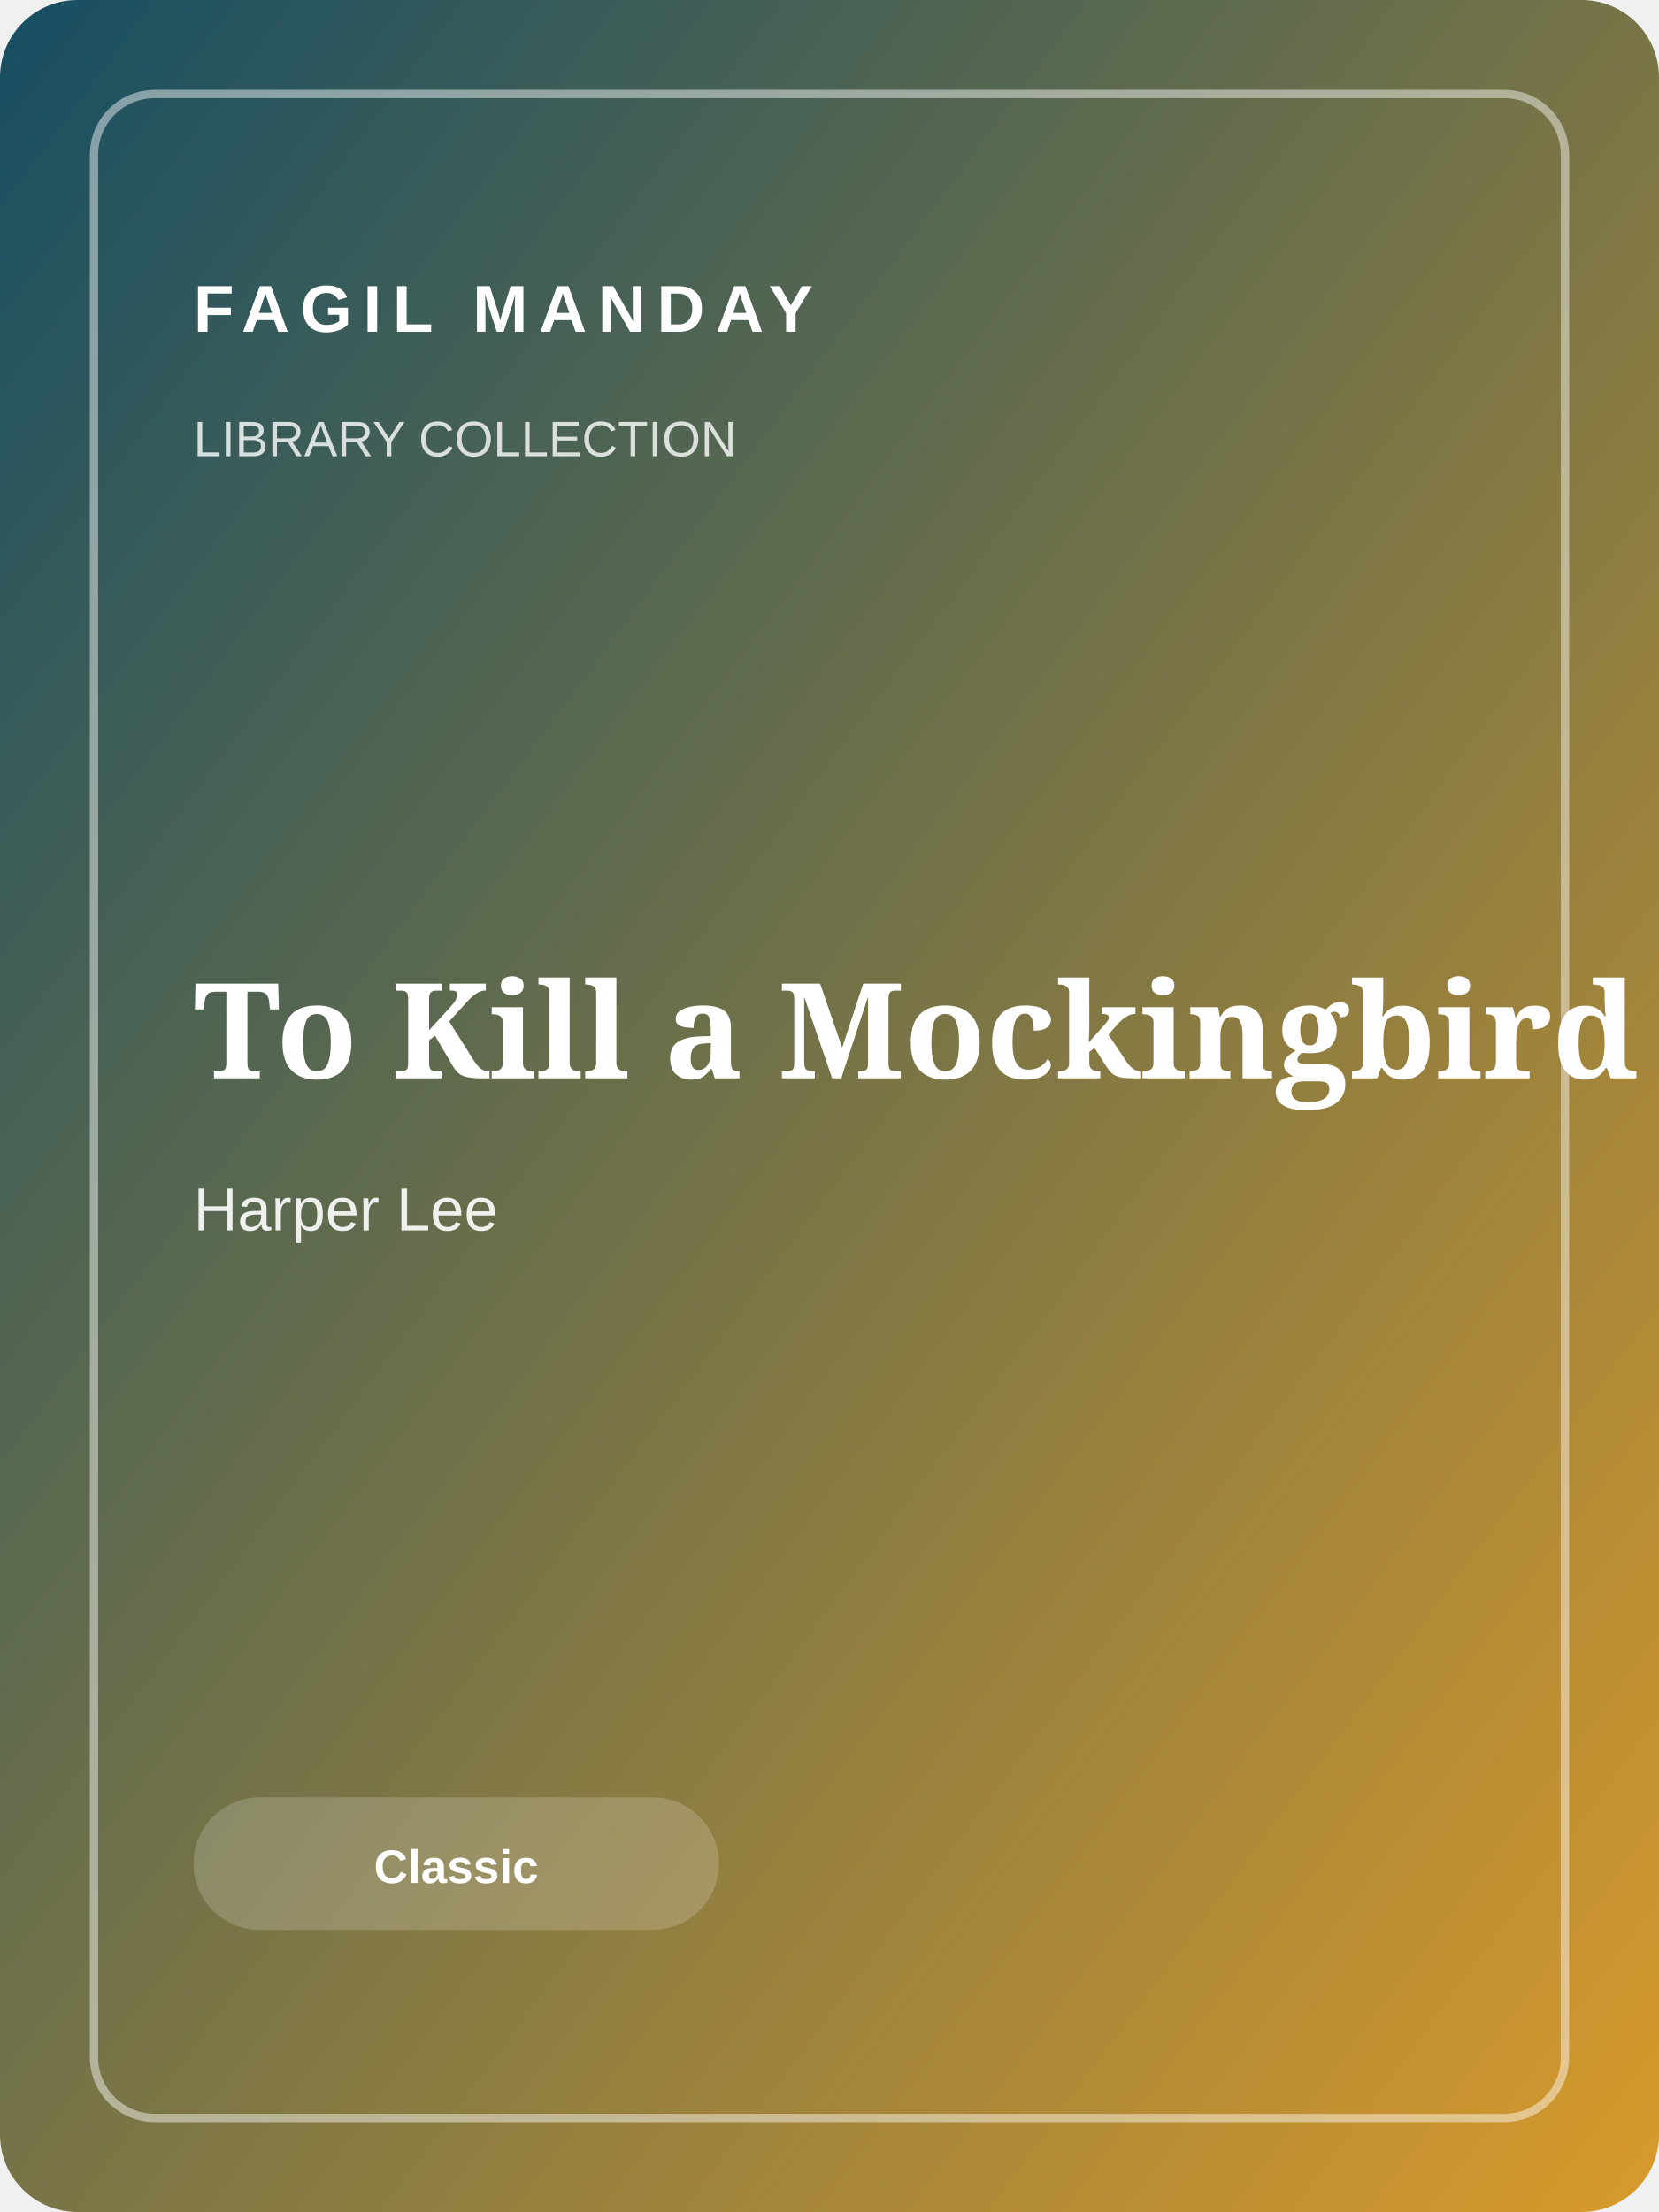
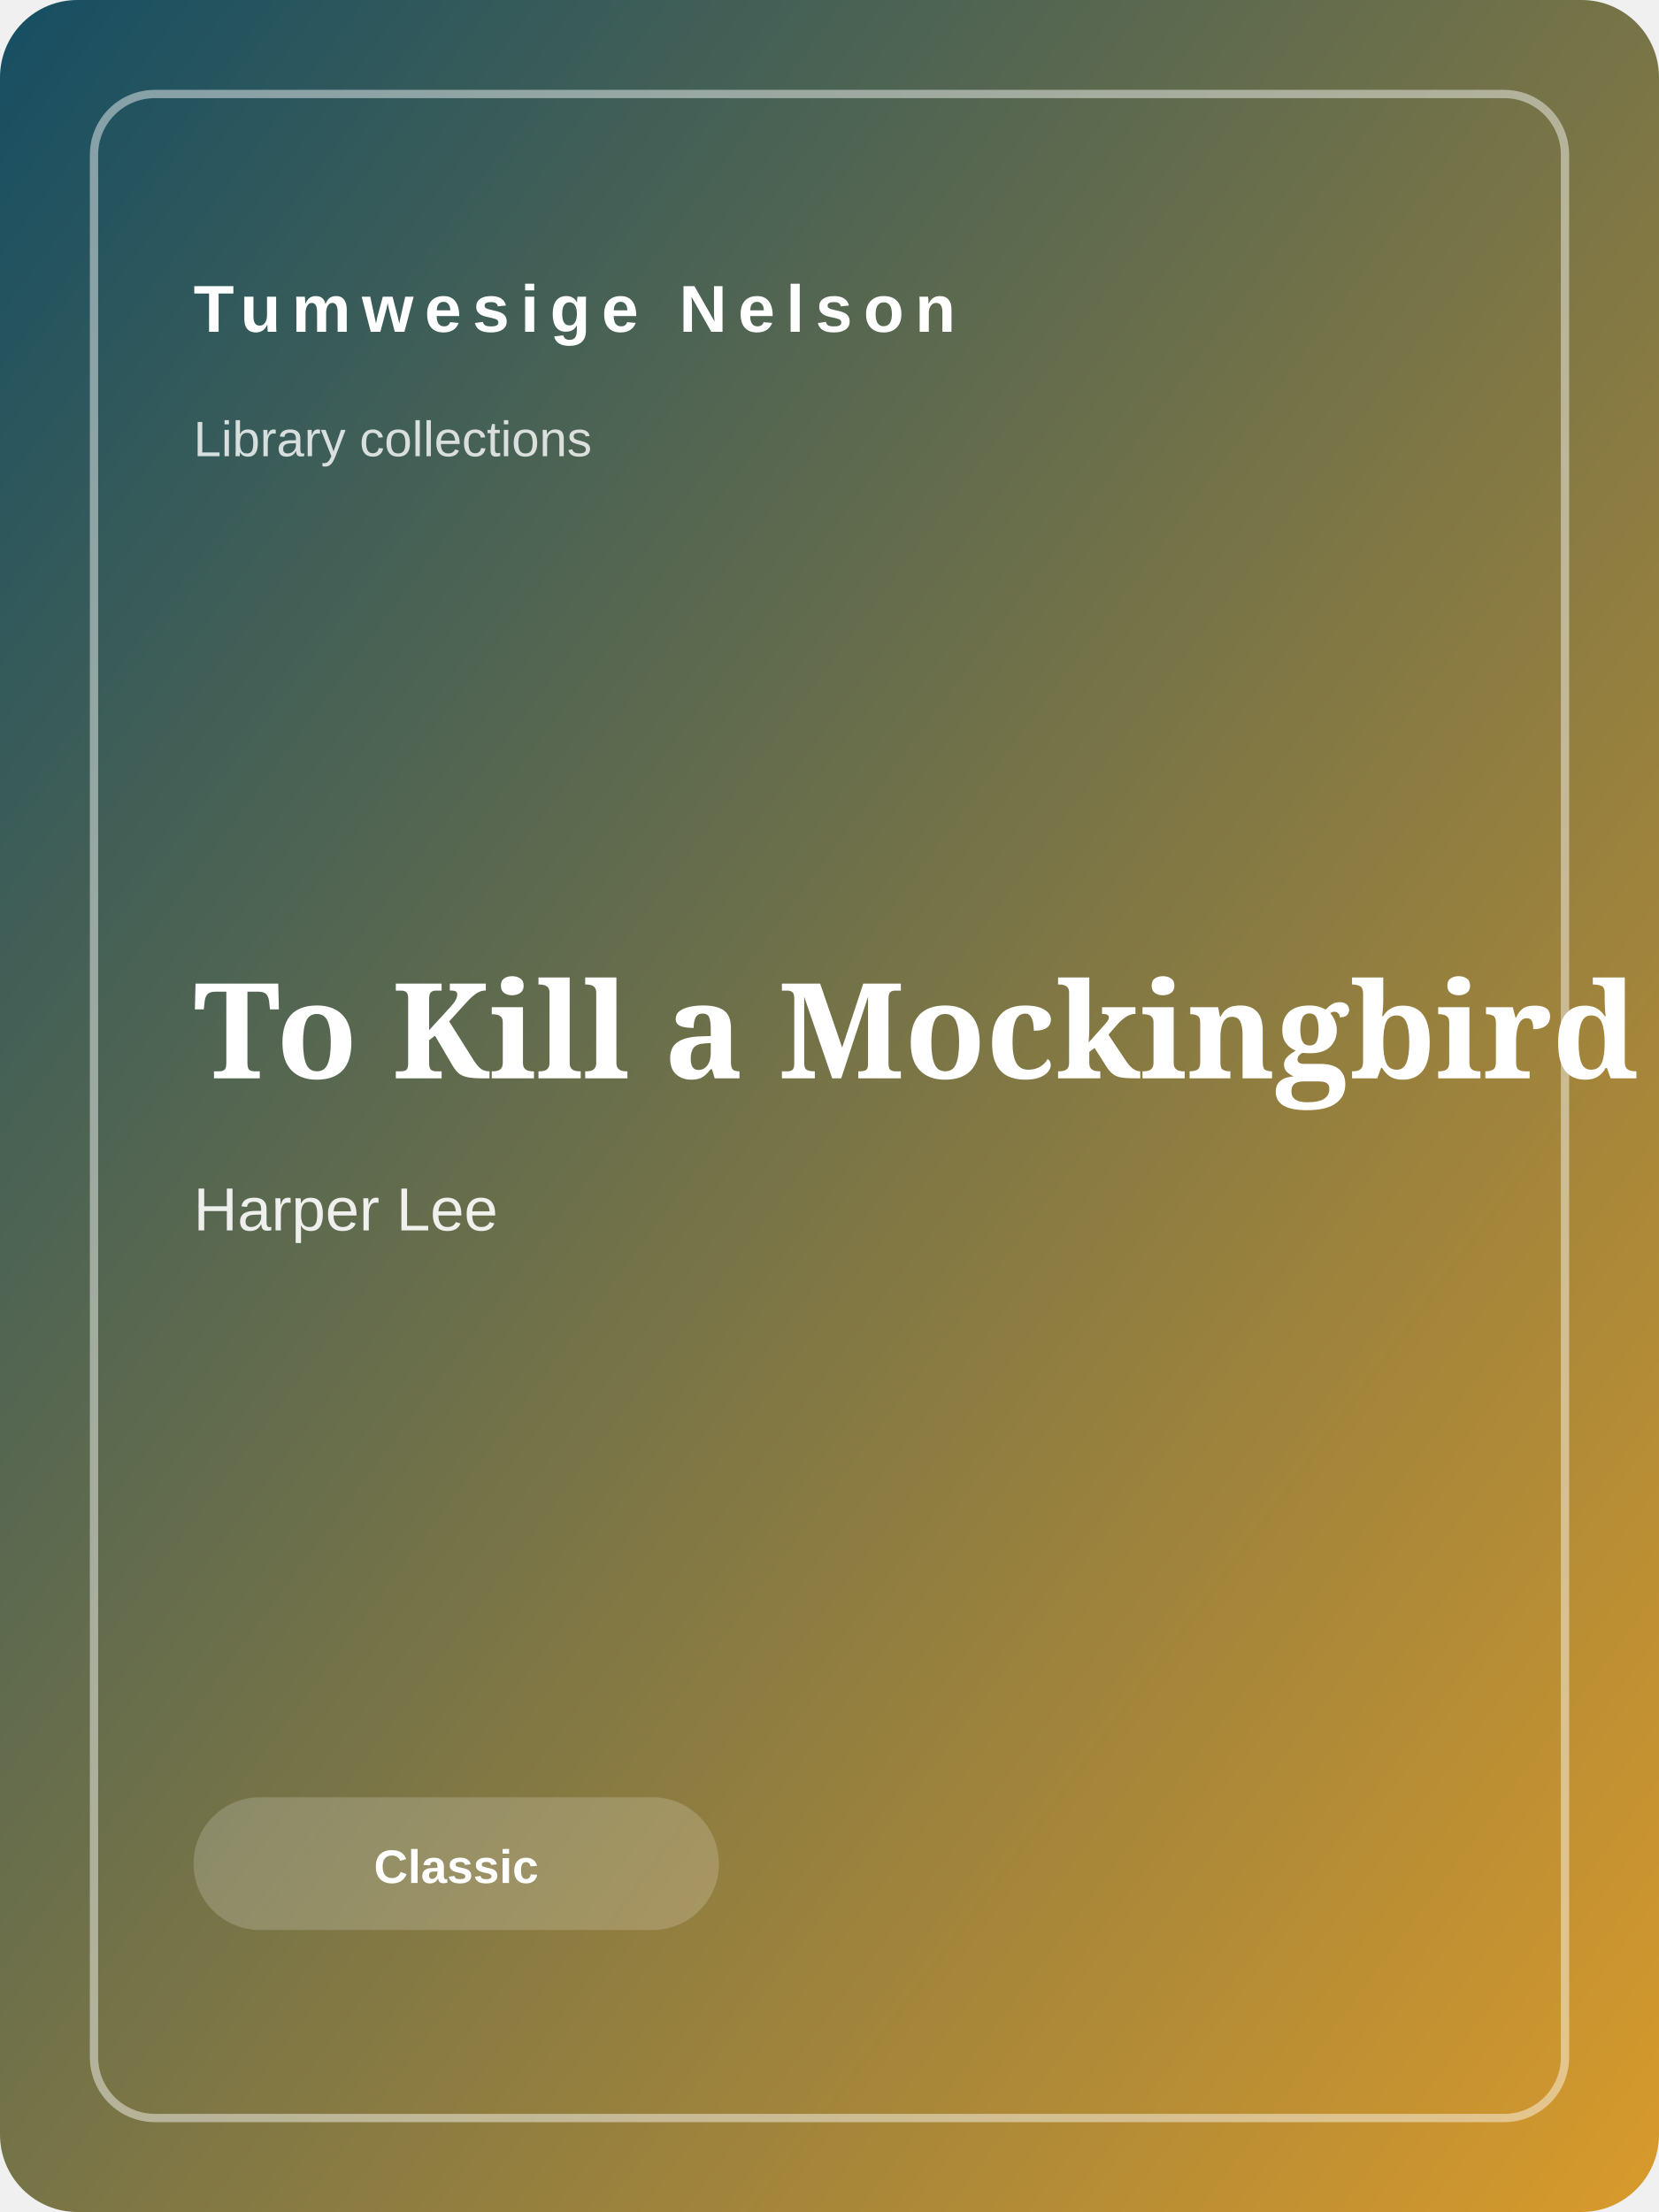
<svg xmlns="http://www.w3.org/2000/svg" viewBox="0 0 600 800">
  <defs>
    <linearGradient id="g" x1="0" y1="0" x2="1" y2="1">
      <stop stop-color="#164e63" />
      <stop offset="1" stop-color="#d99a2b" />
    </linearGradient>
  </defs>
  <rect width="600" height="800" rx="28" fill="url(#g)" />
  <rect x="34" y="34" width="532" height="732" rx="22" fill="none" stroke="#fff" stroke-opacity=".45" stroke-width="3" />
-   <text x="70" y="120" fill="#fff" font-family="Arial,sans-serif" font-size="24" font-weight="700" letter-spacing="4">FAGIL MANDAY</text>
-   <text x="70" y="165" fill="#fff" font-family="Arial,sans-serif" font-size="18" opacity=".8">LIBRARY COLLECTION</text>
+   <text x="70" y="120" fill="#fff" font-family="Arial,sans-serif" font-size="24" font-weight="700" letter-spacing="4">Tumwesige Nelson</text>
+   <text x="70" y="165" fill="#fff" font-family="Arial,sans-serif" font-size="18" opacity=".8">Library collections</text>
  <text x="70" y="390" fill="#fff" font-family="Georgia,serif" font-size="48" font-weight="700">To Kill a Mockingbird</text>
  <text x="70" y="445" fill="#fff" font-family="Arial,sans-serif" font-size="22" opacity=".9">Harper Lee</text>
  <rect x="70" y="650" width="190" height="48" rx="24" fill="#fff" fill-opacity=".18" />
  <text x="165" y="681" text-anchor="middle" fill="#fff" font-family="Arial,sans-serif" font-size="17" font-weight="700">Classic</text>
</svg>
